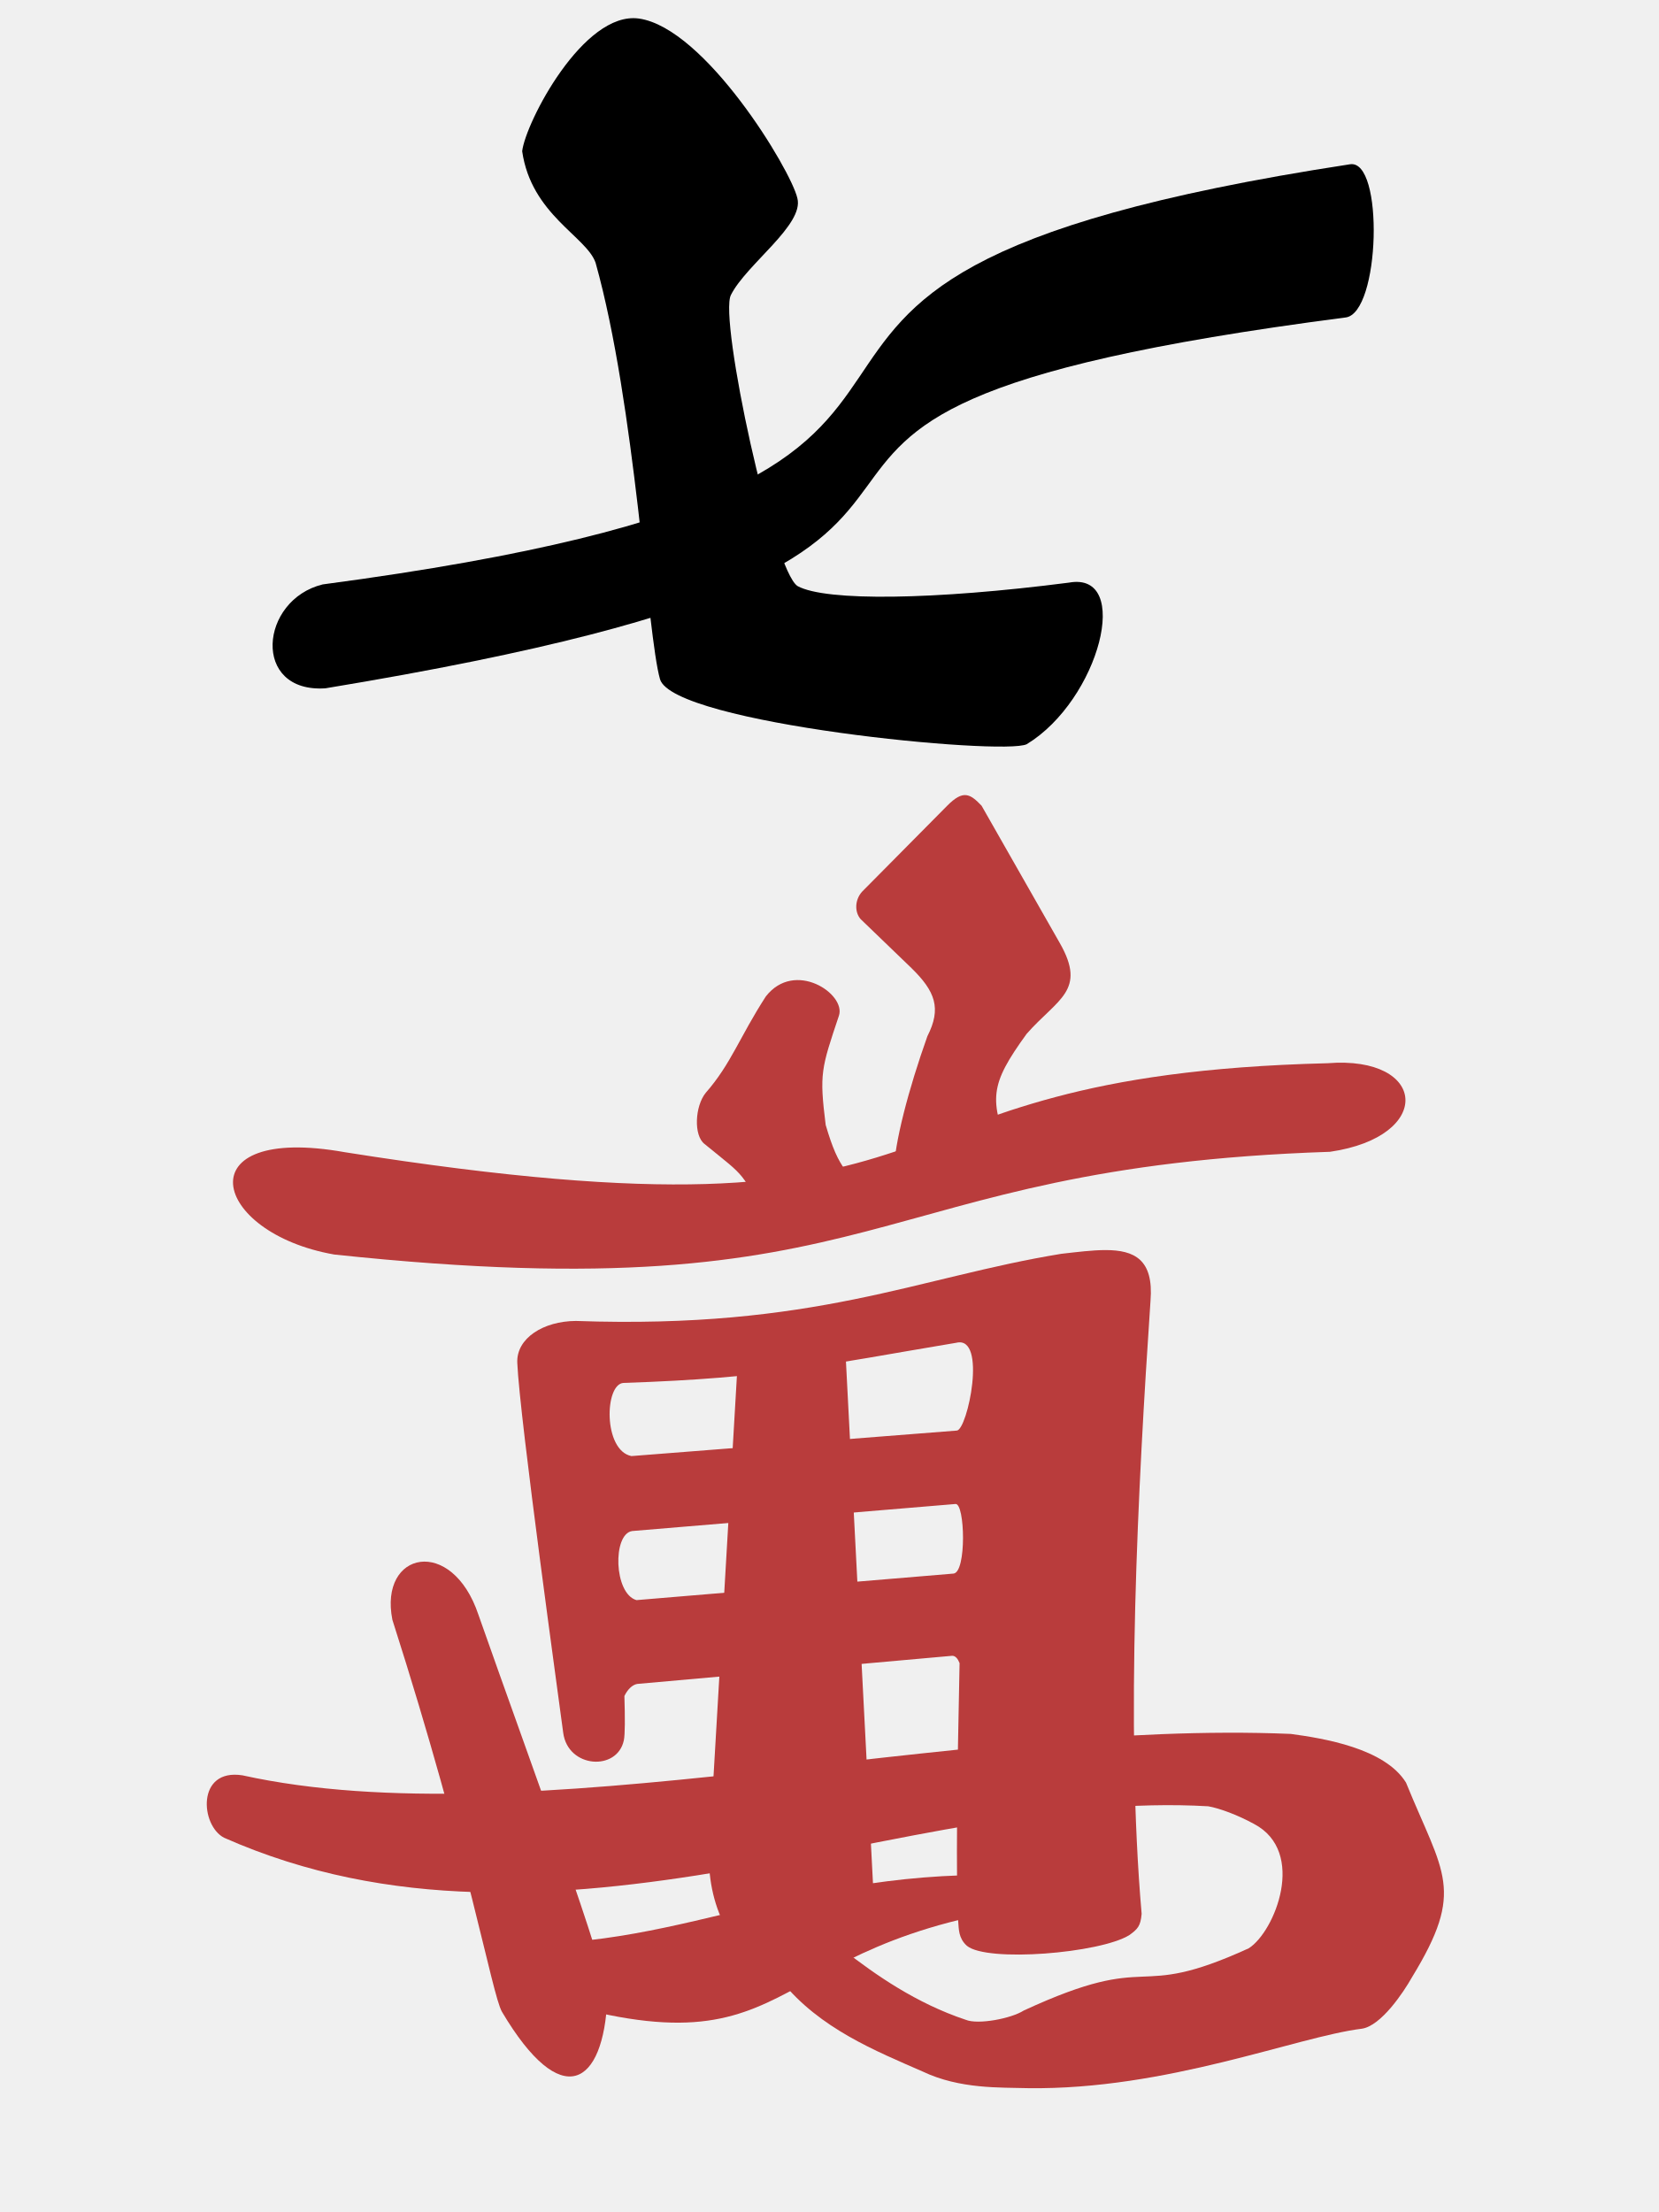
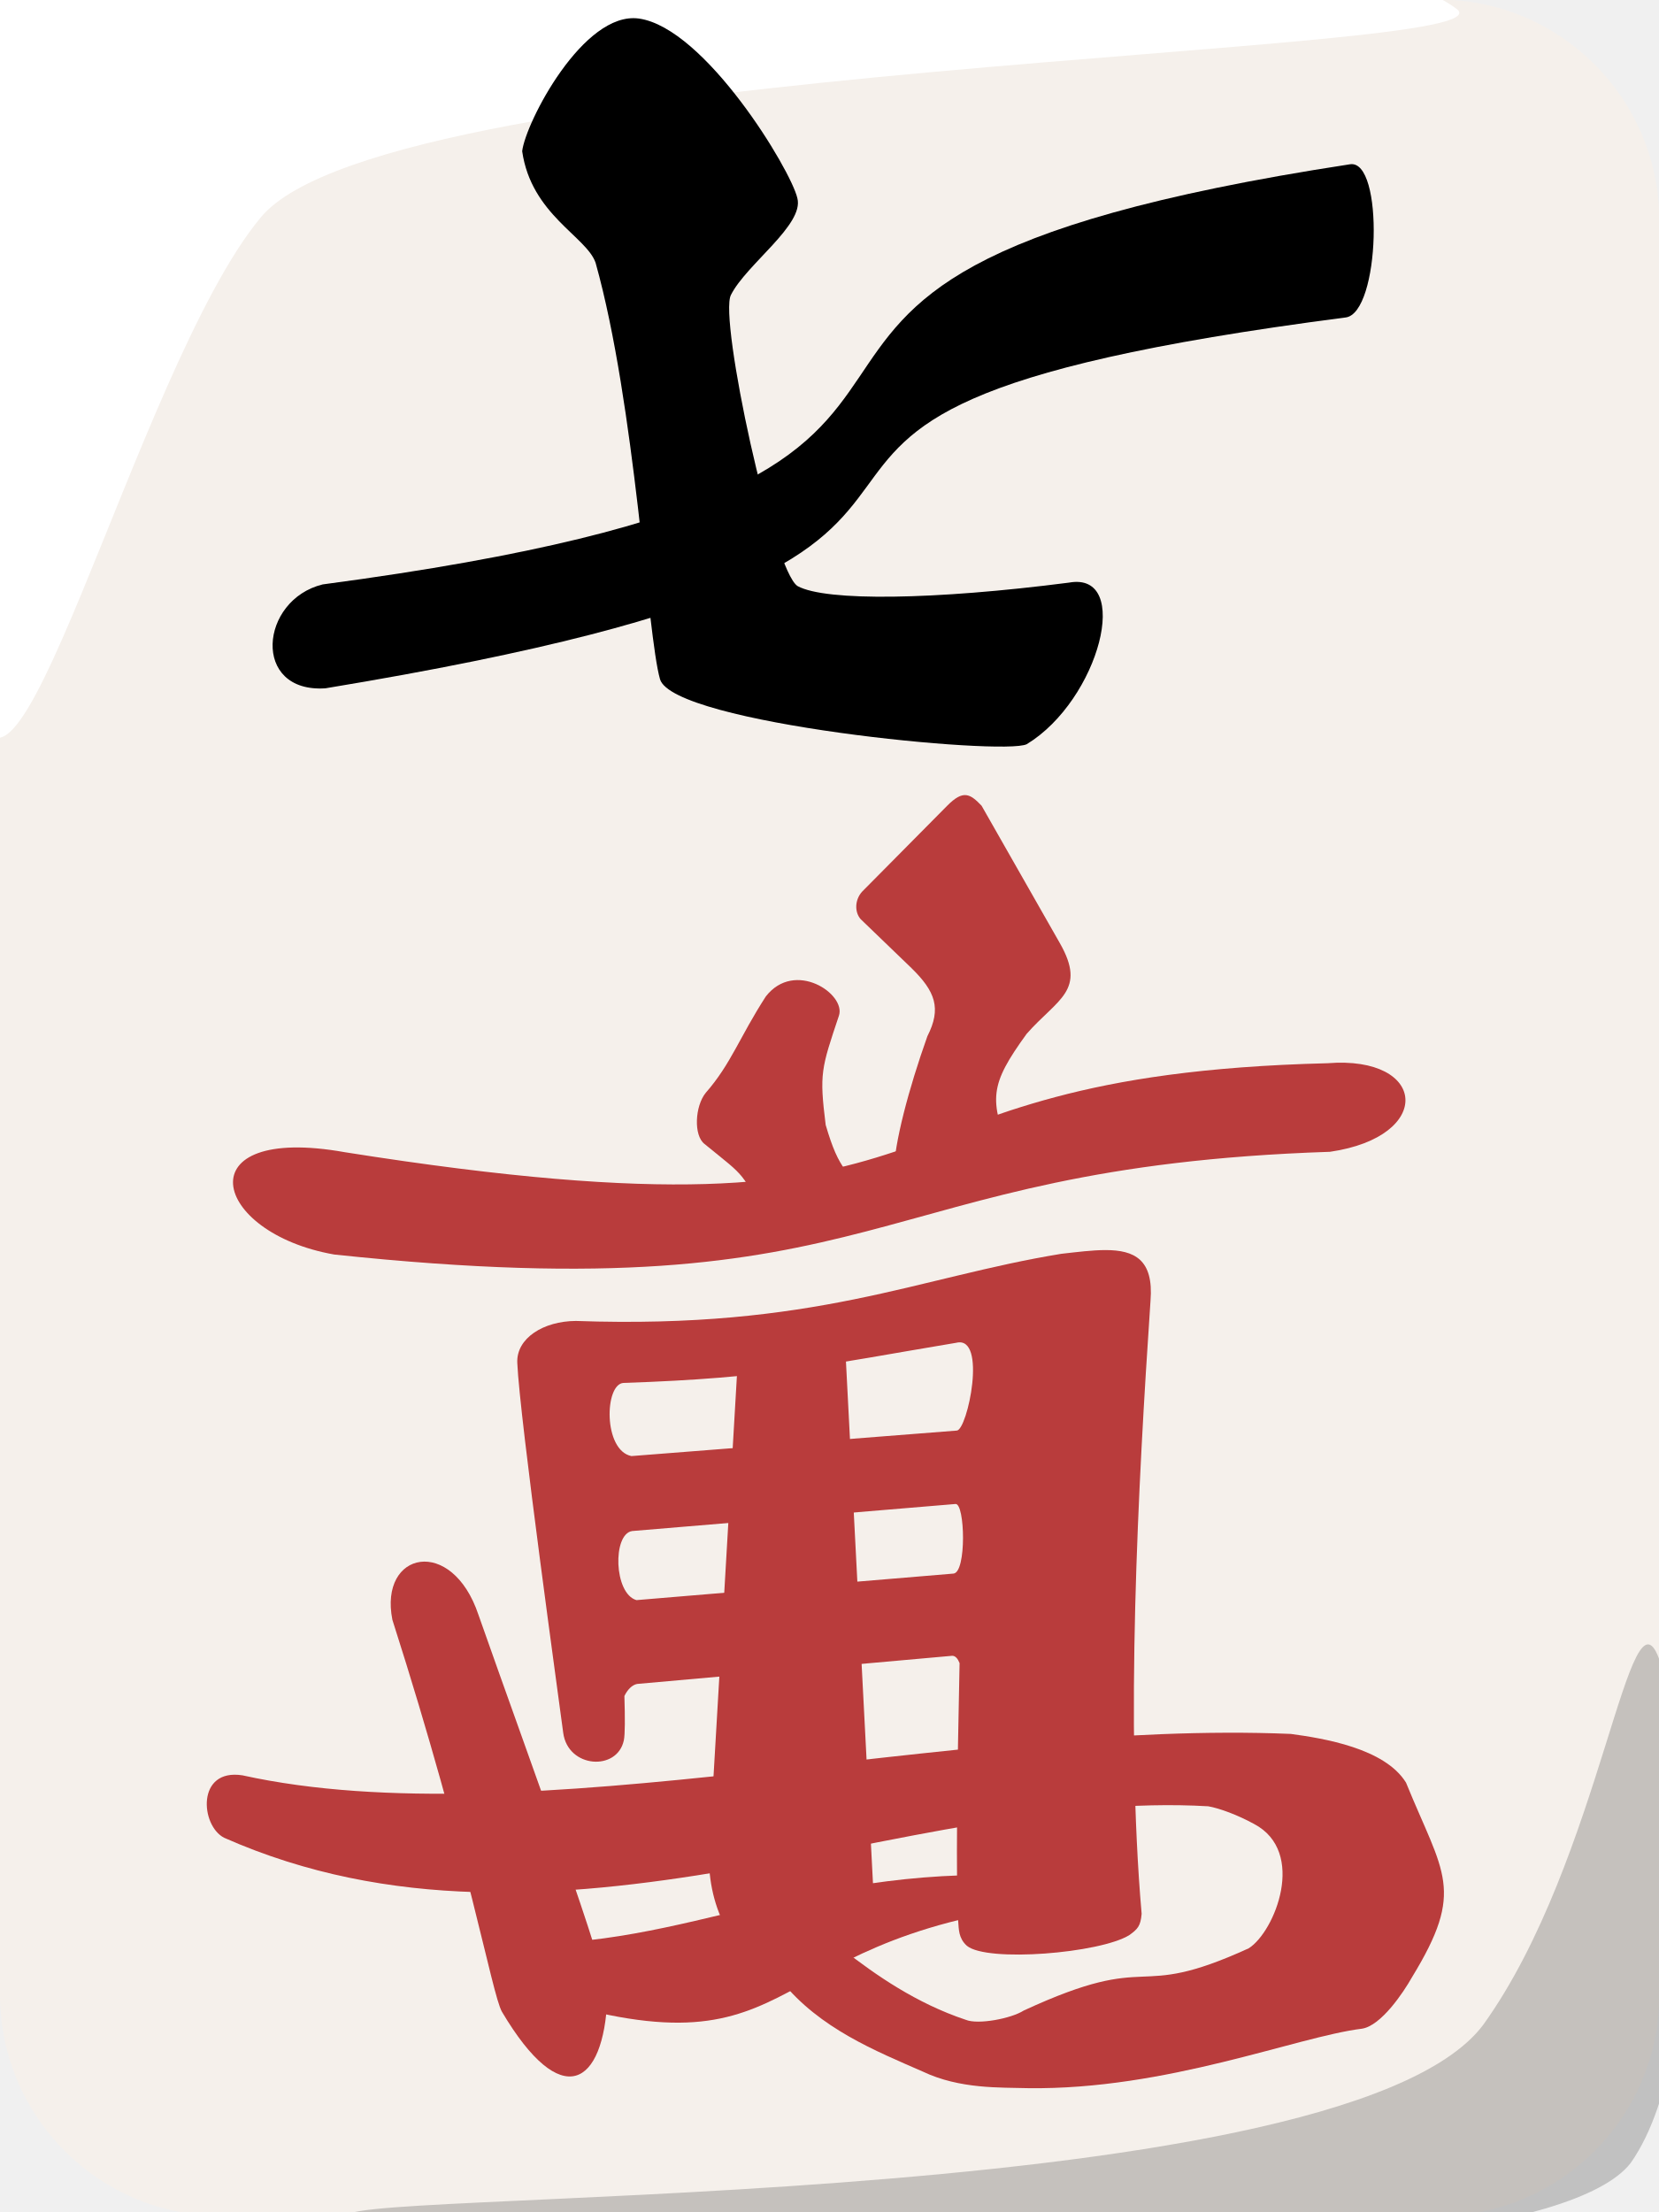
<svg xmlns="http://www.w3.org/2000/svg" width="300" height="400">
+   <g transform="translate(0 -652.362)">
+     <rect width="300.059" height="400.778" y="652.284" ry="40" style="opacity:1;fill:#f5f0eb;fill-opacity:1;fill-rule:nonzero;stroke:none;stroke-width:10;stroke-linecap:butt;stroke-linejoin:round;stroke-miterlimit:4;stroke-dasharray:none;stroke-dashoffset:0;stroke-opacity:1" />
+     <path d="M-4.769 775.071c-4.881-33.076-12.077-100.834 3.49-123.007 20.277-26.12 234.78-20.433 264.593 1.846 12.9 8.739-192.964 9.211-216.215 37.835C24.391 719.112.651 818.187-4.769 775.07Z" mask="url(#b)" style="fill:#fff;fill-opacity:1;fill-rule:evenodd;stroke:none;stroke-width:1px;stroke-linecap:butt;stroke-linejoin:miter;stroke-opacity:1;filter:url(#a)" />
+     <path d="M151.736 1025.018c-3.327-9.314-10.249-68.454 5.318-90.627 20.277-26.12 219.436-16.458 231.555-9.932 11.074 5.317-178.604.06-204.851 34.867-21.594 30-26.501 82.178-32.022 65.692z" mask="url(#c)" style="fill:#000;fill-opacity:.196;fill-rule:evenodd;stroke:none;stroke-width:1px;stroke-linecap:butt;stroke-linejoin:miter;stroke-opacity:1;filter:url(#a)" transform="rotate(180 225.969 988.943)" />
+   </g>
  <path d="M-973.9 230.335c101.51 10.776 95.086-15.763 180.061-18.577 18.885-2.746 17.635-17.46-.449-16.017-90.368 2.243-58.78 34.94-177.693 16.091-28.997-5.176-24.264 14.568-1.919 18.503z" style="fill:#b93c3c;fill-opacity:1;fill-rule:evenodd;stroke:none;stroke-width:1px;stroke-linecap:butt;stroke-linejoin:miter;stroke-opacity:1" transform="translate(1034.343 -3.476)" />
  <path d="M-882.636 187.136c1.312-3.924-7.997-10.181-13.22-3.472-4.83 7.479-6.263 12.155-10.86 17.42-1.958 2.393-2.24 7.725-.216 9.267 7.568 6.199 6.724 4.784 11.5 14.738l20.53-1.762c-6.52-8.589-7.597-7.834-10.131-16.424-1.165-9.327-.808-10.176 2.397-19.767zM-856.843 149.174c-2.072-2.165-3.31-2.932-6.213 0l-15.391 15.54c-1.348 1.501-1.372 3.706-.264 4.97l9.17 8.834c4.353 4.252 5.464 7.314 2.9 12.336-3.42 9.616-5.987 19.367-6.097 24.708l21.18-3.487c-3.959-9.818-3.87-12.358 2.866-21.647 5.559-6.327 10.933-7.774 5.995-16.417zM-834.44 229.53c-2.379 0-5.115.351-7.986.675-25.98 4.24-44.632 13.662-87.783 12.14-5.841.03-10.797 3.109-10.592 7.59.416 9.893 7.7 62.177 8.305 66.89.853 6.417 9.79 6.987 10.967 1.34.215-1.033.221-3.957.098-7.995.547-1.144 1.397-2.02 2.308-2.184l56.983-5.092c.58.007 1.014.545 1.32 1.33-.442 20.094-.684 39.742-.254 46.624.124 1.52.051 3.12 1.57 4.486 3.627 3.034 24.108 1.363 29.408-1.947 1.469-1.078 2-1.583 2.198-3.83-2.961-33.992-.668-77.218 1.605-110.873.597-7.453-2.911-9.155-8.146-9.155zm-26.98 16.763c5.652-1.39 2.022 15.828.088 15.877l-58.828 4.611c-5.127-1.024-4.88-13.066-1.422-13.228 26.639-.896 35.744-3.181 60.162-7.26zm-.129 29.152c1.706-.13 2.018 12.385-.38 12.586l-57.32 4.797c-4.102-1.15-4.353-11.962-.78-12.492z" style="fill:#b93c3c;fill-opacity:1;fill-rule:evenodd;stroke:none;stroke-width:1px;stroke-linecap:butt;stroke-linejoin:miter;stroke-opacity:1" transform="translate(1034.343 -3.476)" />
  <path d="m-881.542 246.32-19.233.635-5.291 90.56c-.751 10.291 4.492 20.61 11.24 20.762l18.743-6.546z" style="fill:#b93c3c;fill-opacity:1;fill-rule:evenodd;stroke:none;stroke-width:1px;stroke-linecap:butt;stroke-linejoin:miter;stroke-opacity:1" transform="translate(1034.343 -3.476)" />
  <path d="m-942.636 354.94.846 8.028c54.246 18.284 41.637-8.576 96.894-15.151l-.634-4.928c-42.242-2.988-64.353 13.179-97.106 12.051z" style="fill:#b93c3c;fill-opacity:1;fill-rule:evenodd;stroke:none;stroke-width:1px;stroke-linecap:butt;stroke-linejoin:miter;stroke-opacity:1" transform="translate(1034.343 -3.476)" />
  <path d="M-947.816 295.507c-4.79-14.35-18.047-11.53-15.57.885 13.898 43.448 17.943 67.498 19.8 70.859 10.792 18.228 18.402 13.453 19.078-2.434.112-4.85-14.234-43.495-23.308-69.31z" style="fill:#b93c3c;fill-opacity:1;fill-rule:evenodd;stroke:none;stroke-width:1px;stroke-linecap:butt;stroke-linejoin:miter;stroke-opacity:1" transform="translate(1034.343 -3.476)" />
  <path d="M-990.503 324.512c-8.36-1.304-7.6 9.084-3.317 11.288 59.848 26.468 123.839-8.865 177.967-5.69 2.058.368 5.312 1.563 8.294 3.201 9.557 5.048 3.734 19.51-.976 22.479-21.536 9.845-16.514.091-40.673 11.25-2.278 1.46-8.257 2.596-10.482 1.685-8.943-2.978-16.302-8.103-22.15-12.665l-11.189 5.646c6.906 8.601 17.1 12.672 25.541 16.372 6.747 3.213 14.126 2.854 19.03 3.005 25.107.345 48.588-9.297 60.402-10.755 3.458-.53 7.483-6.526 9.05-9.31 9.692-15.872 5.689-18.57-1.085-35.189-3.85-6.232-14.98-8.011-20.828-8.804-60.717-2.575-138.254 18.811-189.584 7.487z" style="fill:#b93c3c;fill-opacity:1;fill-rule:evenodd;stroke:none;stroke-width:1px;stroke-linecap:butt;stroke-linejoin:miter;stroke-opacity:1" transform="translate(1034.343 -3.476)" />
  <path d="M122.124 655.716c-9.044-1.388-18.455 18.792-19.01 23.986 1.478 11.465 10.503 15.442 11.958 20.178 6.505 25.752 8.404 67.281 10.496 75.32 2.2 8.022 55.926 13.845 59.725 11.736 11.847-8.01 17.249-31.322 6.86-29.214-21.901 3.13-39.54 3.418-44.17.632-3.972-2.698-12.892-48.492-10.866-52.663 2.49-5.515 11.955-12.685 10.816-17.486-1.034-5.103-15.015-30.791-25.81-32.489z" style="fill:#000;fill-opacity:1;fill-rule:evenodd;stroke:none;stroke-width:1px;stroke-linecap:butt;stroke-linejoin:miter;stroke-opacity:1" transform="matrix(1.11031 0 0 1 -20.063 -652.362)" />
  <path d="M71.063 776.83c-12.053.875-10.717-15.995-.44-18.787 138.87-20.477 38.328-54.033 167.28-75.967 5.625-1.108 4.974 27.023-.71 27.7-129.993 18.717-22.688 40.793-166.13 67.054z" style="fill:#000;fill-opacity:1;fill-rule:evenodd;stroke:none;stroke-width:1px;stroke-linecap:butt;stroke-linejoin:miter;stroke-opacity:1" transform="matrix(1.11031 0 0 1 -20.063 -652.362)" />
</svg>
